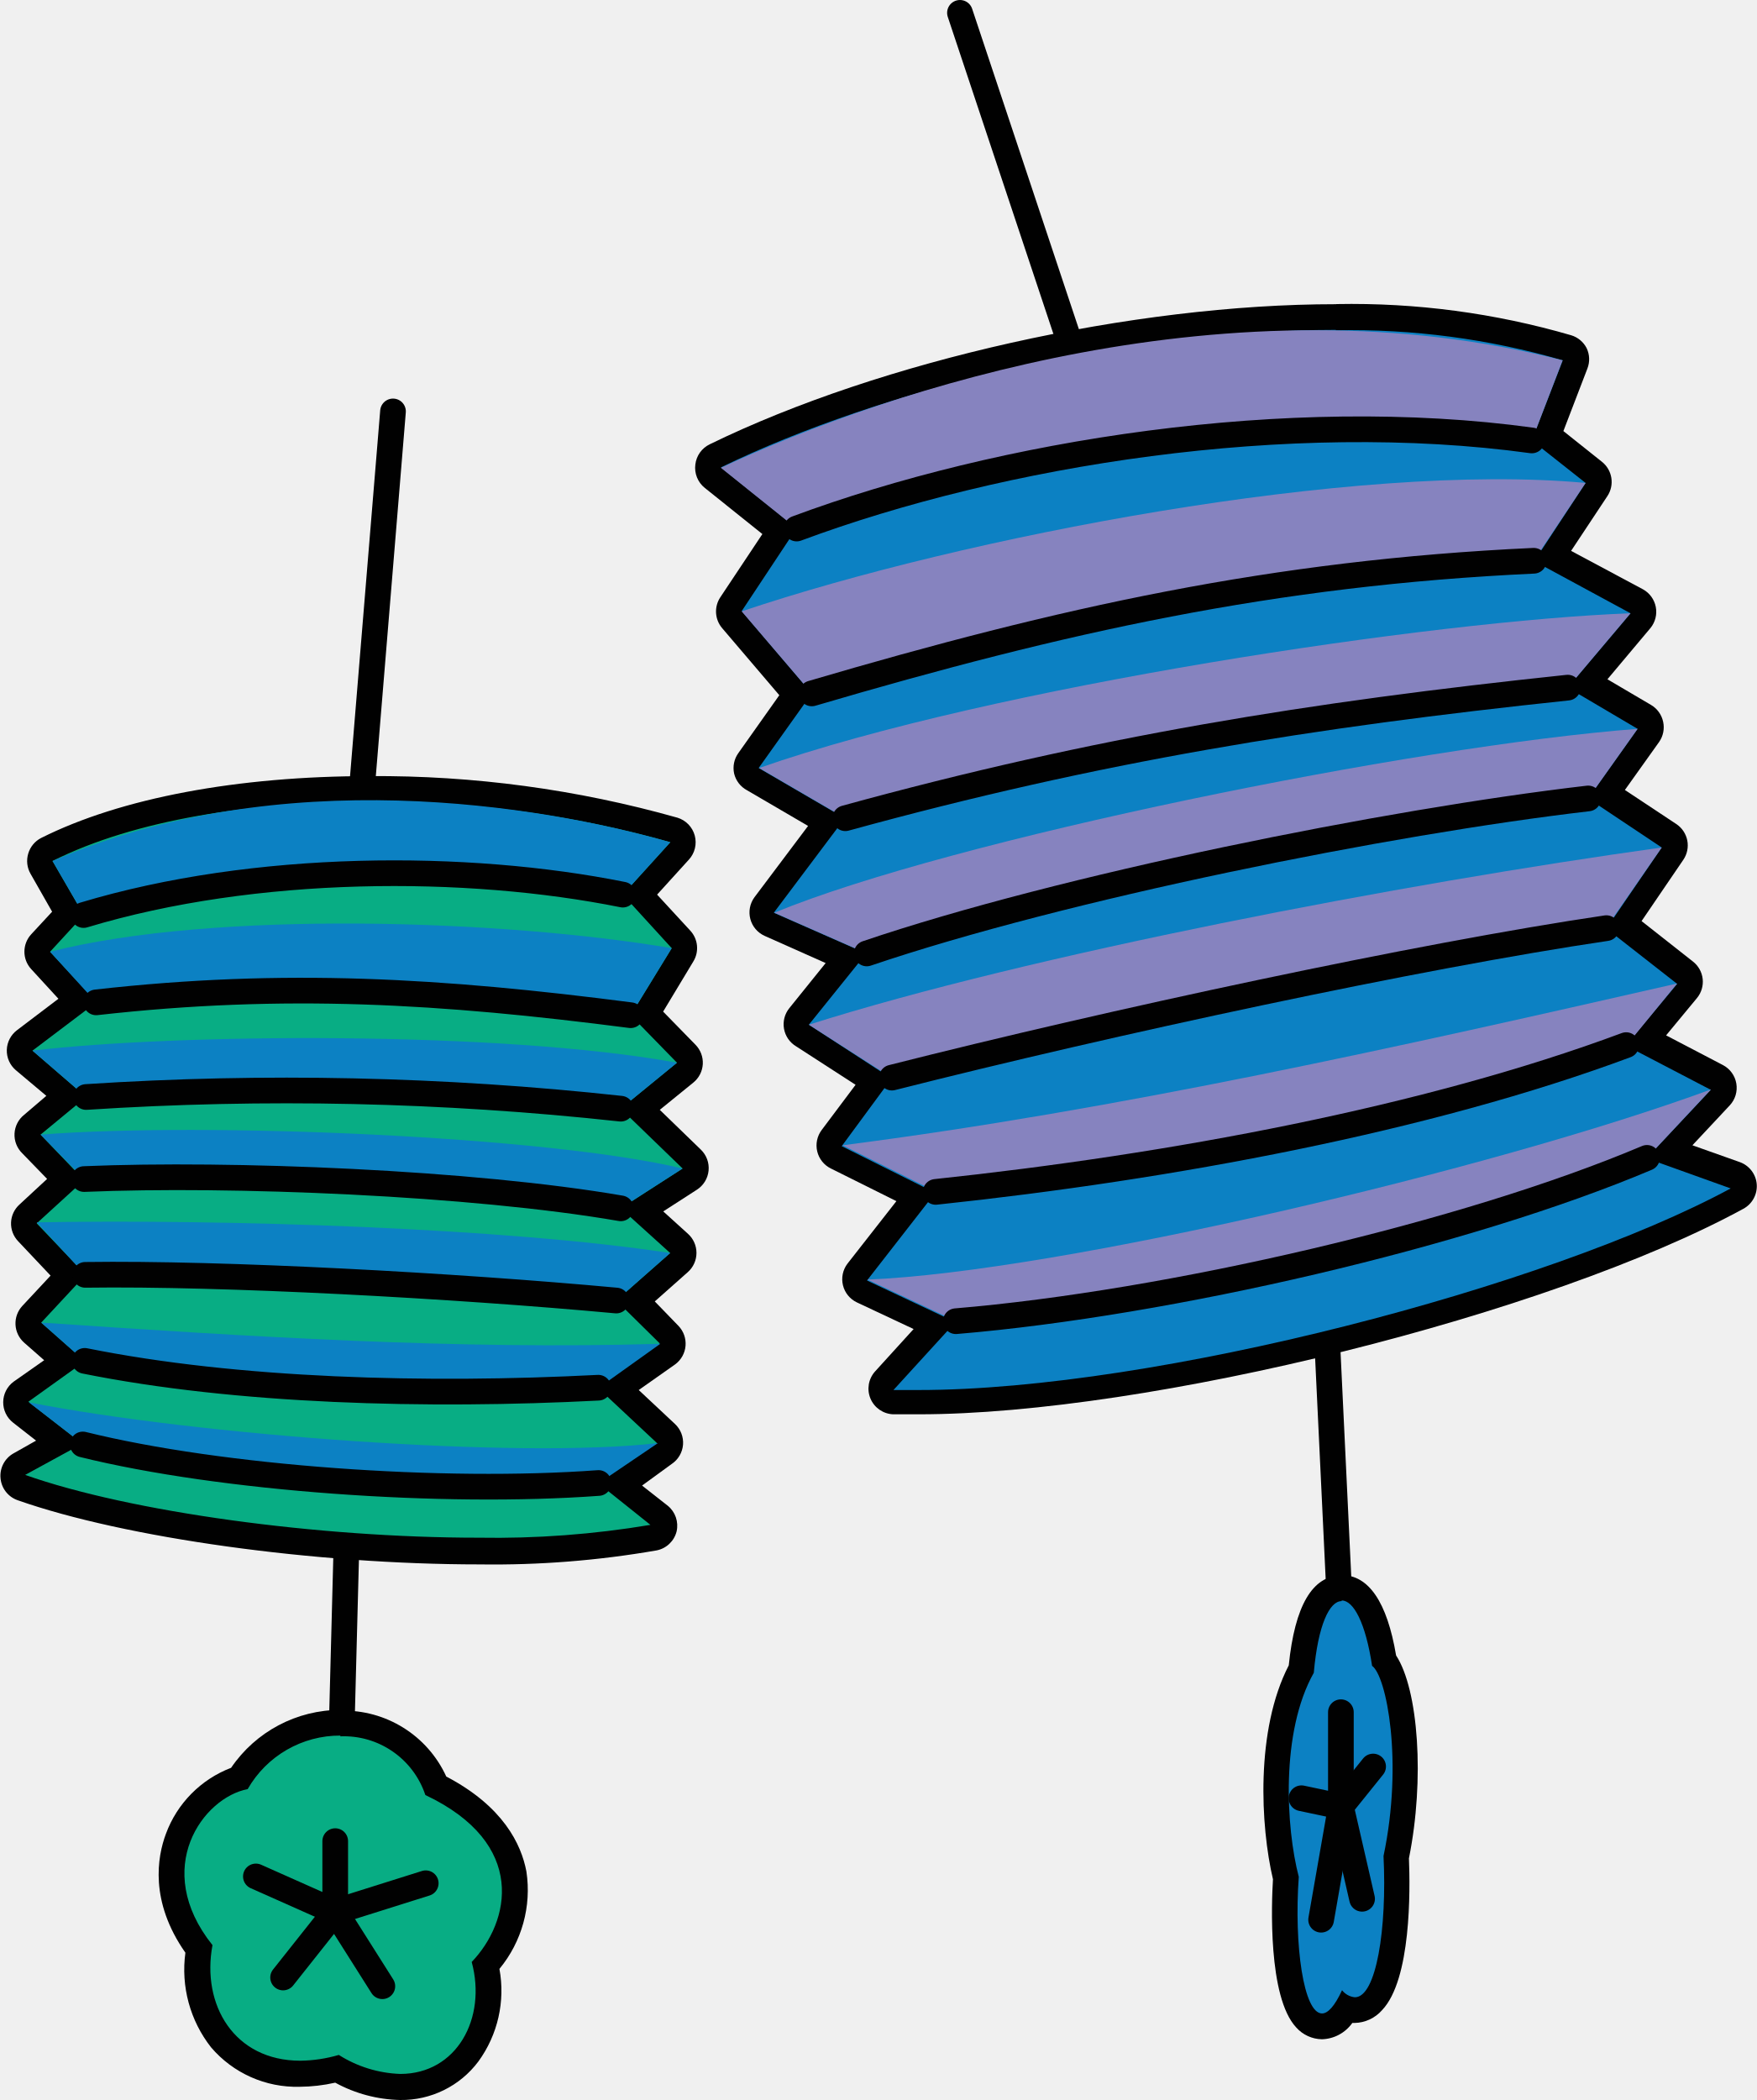
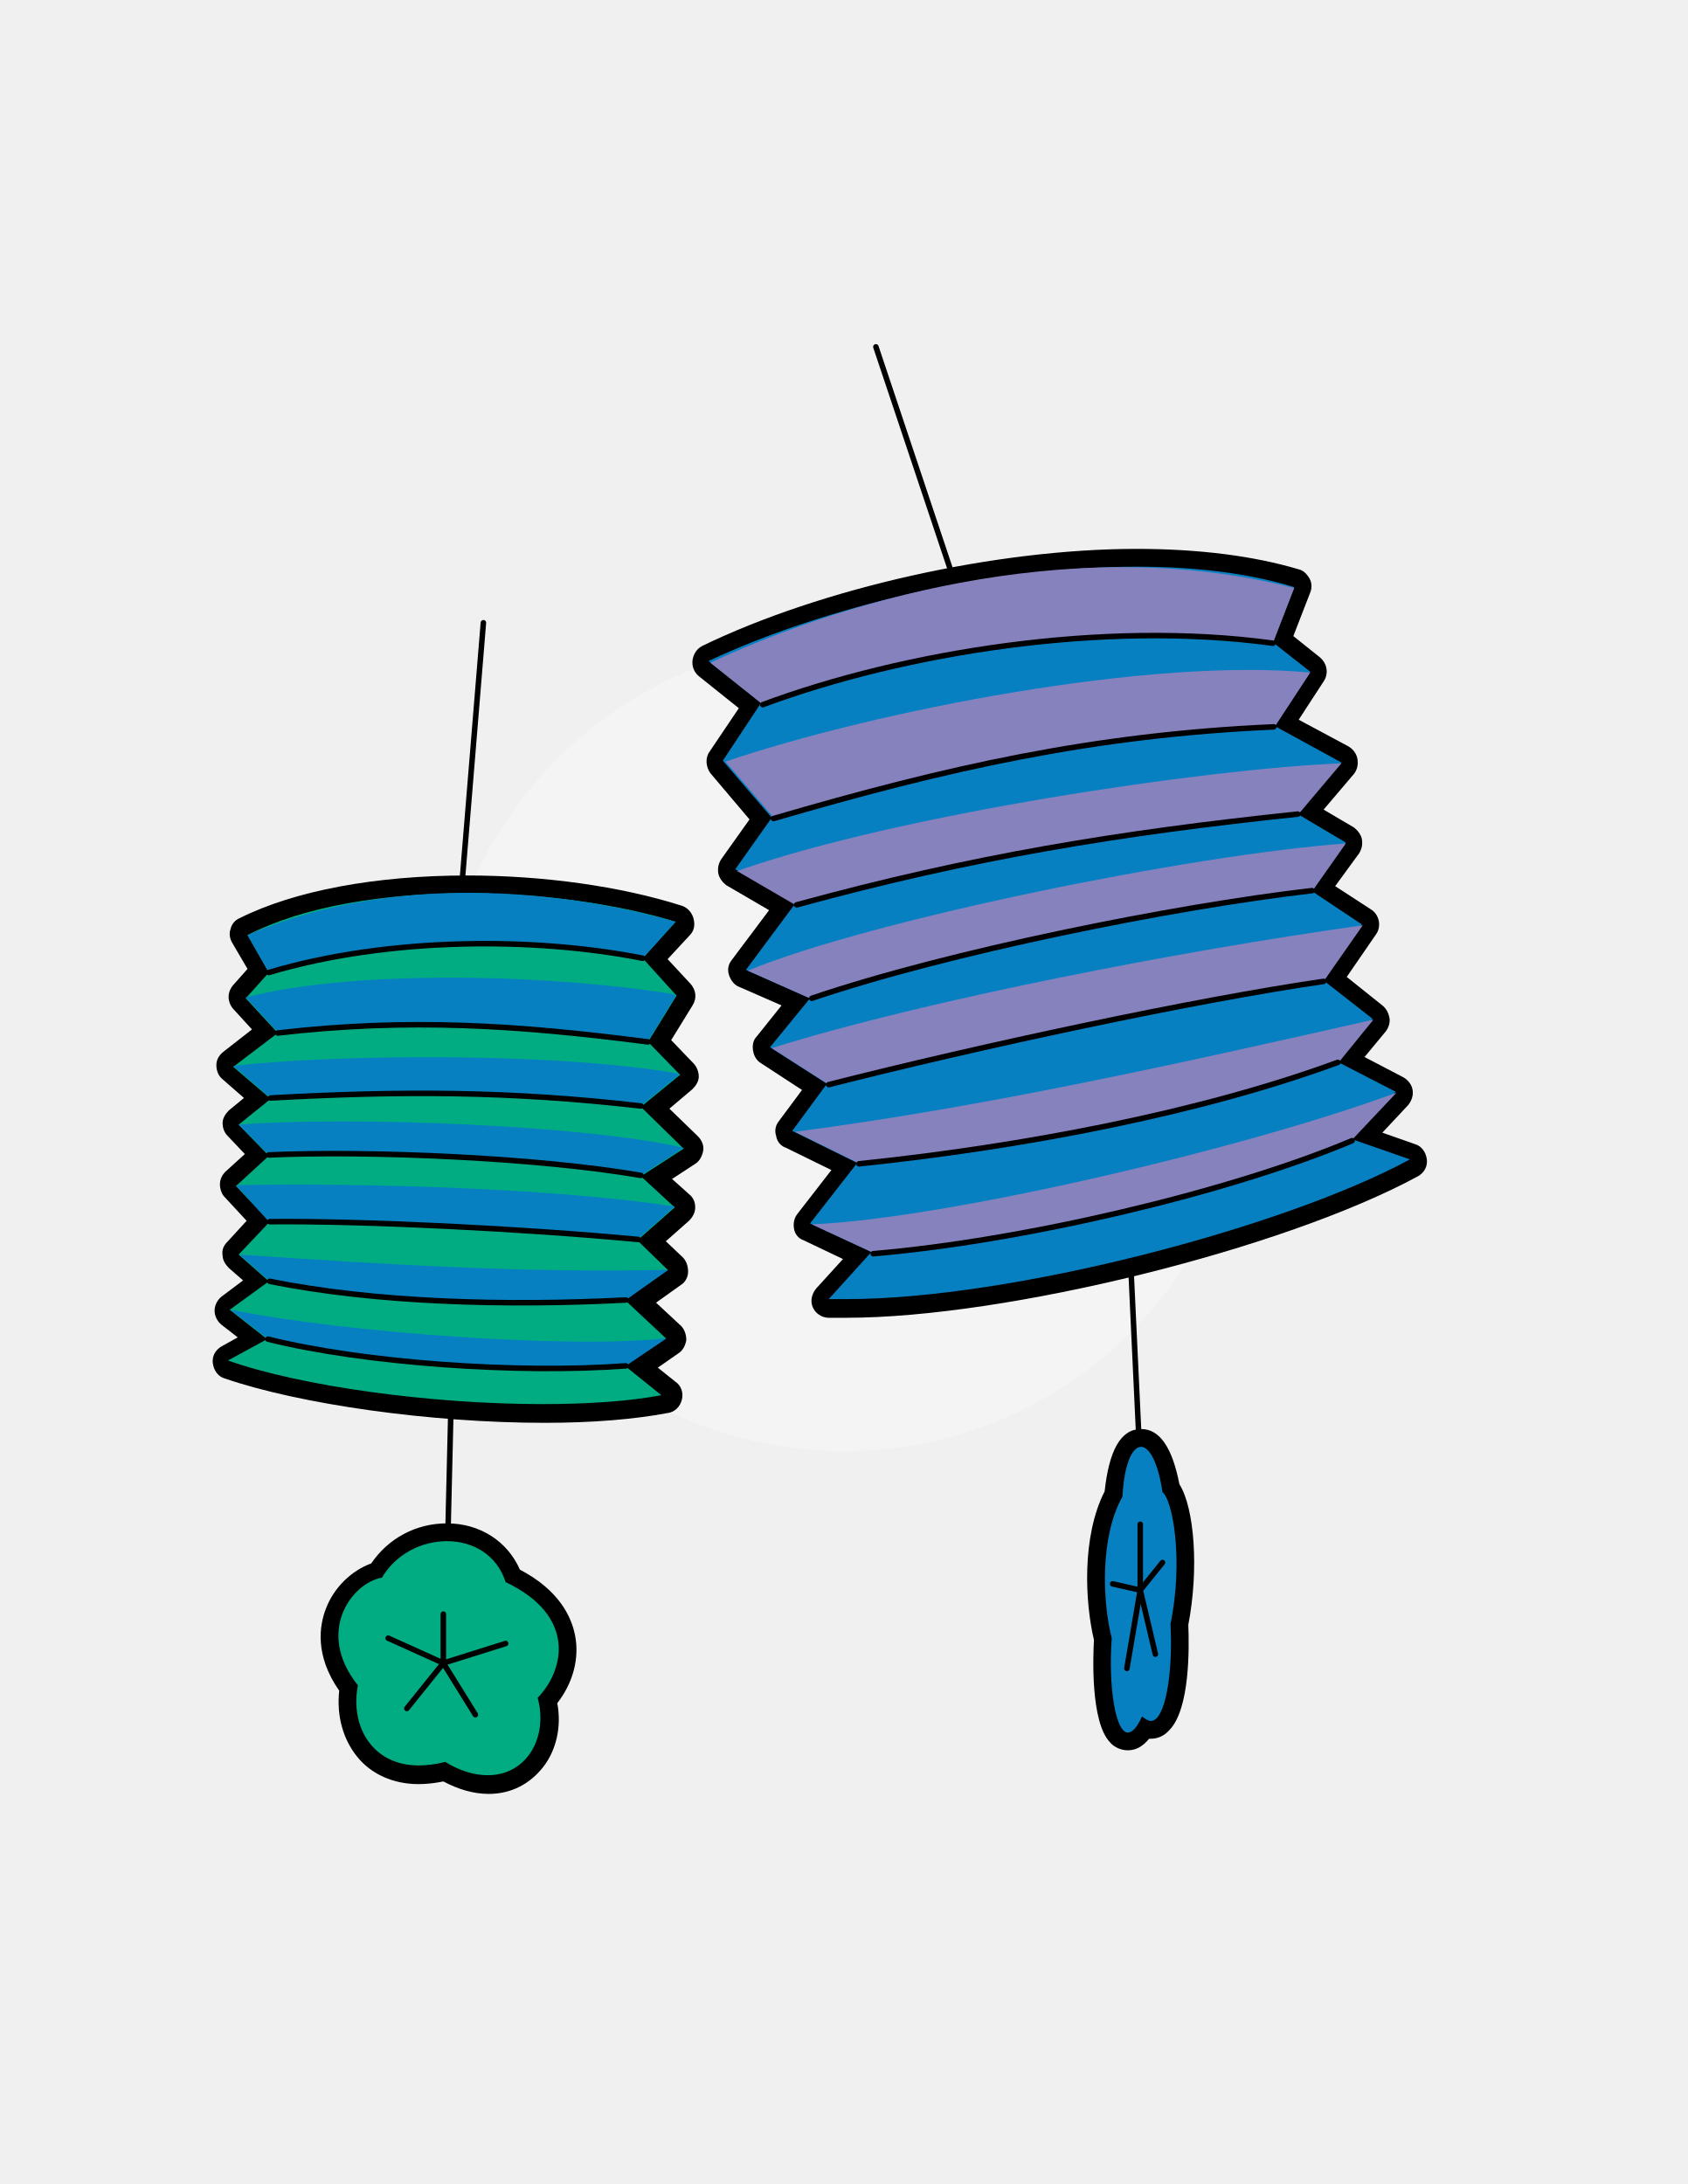
- <svg xmlns="http://www.w3.org/2000/svg" viewBox="0 0 136.83 163.54">
-   <defs>
-     <style>.cls-1{fill:none;stroke:#010101;stroke-linecap:round;stroke-linejoin:round;stroke-width:2px;}.cls-2{fill:#08ad84;}.cls-3{fill:#010101;}.cls-4{fill:#0c81c3;}.cls-5{fill:#8683bf;}</style>
-   </defs>
-   <g id="Layer_2" data-name="Layer 2">
-     <g id="Landmark">
-       <line class="cls-1" x1="26.49" y1="139.23" x2="27.15" y2="114.06" />
-       <line class="cls-1" x1="104.44" y1="126.82" x2="103.22" y2="101.28" />
-       <line class="cls-1" x1="28" y1="63.69" x2="30.61" y2="32.04" />
-       <line class="cls-1" x1="74.77" y1="1" x2="84.83" y2="31.19" />
-       <path class="cls-2" d="M31.18,162.54a10.29,10.29,0,0,1-4.93-1.41,12,12,0,0,1-2.9.38,7.77,7.77,0,0,1-6.13-2.71,8.87,8.87,0,0,1-1.77-7c-2.8-3.77-2.23-7-1.62-8.63a7.59,7.59,0,0,1,4.78-4.65,9.24,9.24,0,0,1,7.88-4.3,7.68,7.68,0,0,1,7.45,4.85c4.32,2.16,5.67,4.9,6,6.85a8.72,8.72,0,0,1-2.13,7.18A8.44,8.44,0,0,1,36.48,160a6.51,6.51,0,0,1-5.3,2.57Z" />
-       <path class="cls-3" d="M26.49,135.22a6.69,6.69,0,0,1,6.64,4.57c8,3.78,6.59,9.9,3.61,13,1.19,4.39-1.17,8.72-5.56,8.72a9.55,9.55,0,0,1-4.79-1.48,11.14,11.14,0,0,1-3,.45c-5.14,0-7.71-4.34-6.84-9-4.79-6-.71-11.5,2.74-12.15a8.28,8.28,0,0,1,7.24-4.17m0-2h0A10.3,10.3,0,0,0,18,137.67a8.73,8.73,0,0,0-5.08,5.15c-.66,1.77-1.29,5.24,1.52,9.25a9.79,9.79,0,0,0,2,7.37,8.76,8.76,0,0,0,6.9,3.07,12.88,12.88,0,0,0,2.77-.32,11,11,0,0,0,5.06,1.35,7.48,7.48,0,0,0,6.09-3,9.36,9.36,0,0,0,1.64-7.21A9.64,9.64,0,0,0,41,145.74c-.4-2.12-1.81-5.07-6.24-7.39a8.79,8.79,0,0,0-8.23-5.13Z" />
-       <path class="cls-2" d="M37.31,120.8c-12.73,0-27.38-2-35.64-5A1,1,0,0,1,1,115a1,1,0,0,1,.52-1l3.11-1.7-3-2.33a1,1,0,0,1-.38-.8,1,1,0,0,1,.4-.79L5,105.91l-2.48-2.19a1,1,0,0,1-.34-.7,1,1,0,0,1,.27-.73l2.83-3L2.13,95.88a1,1,0,0,1,.06-1.42l2.92-2.68L2.45,89.06a1,1,0,0,1-.29-.76,1,1,0,0,1,.36-.71l2.64-2.18L1.88,82.58A1,1,0,0,1,1.93,81L6,77.91,3.16,74.79a1,1,0,0,1,0-1.35L5.3,71.13,3.23,67.55a1,1,0,0,1-.1-.79,1.06,1.06,0,0,1,.51-.61c6.07-3,15-4.71,25.16-4.71a85.08,85.08,0,0,1,23.7,3.2,1,1,0,0,1,.67.69,1,1,0,0,1-.22.94l-3.09,3.4,3.2,3.49a1,1,0,0,1,.11,1.2l-2.79,4.56,3.07,3.14a1,1,0,0,1,.28.76,1,1,0,0,1-.37.71L49.85,86.4l4,3.88a1,1,0,0,1-.15,1.56L50,94.23l2.88,2.61a1,1,0,0,1,.33.74,1,1,0,0,1-.34.75l-3.36,3,2.63,2.59a1,1,0,0,1,.3.79,1,1,0,0,1-.42.74l-3.83,2.73,3.71,3.48a1,1,0,0,1,.31.81,1,1,0,0,1-.43.75l-3.47,2.35,3,2.41a1,1,0,0,1-.43,1.76A73,73,0,0,1,37.31,120.8Z" />
-       <path class="cls-3" d="M28.8,62.44a83.82,83.82,0,0,1,23.41,3.15l-3.7,4.08,3.81,4.17-3.2,5.22,3.61,3.7-4.38,3.58L53.17,91l-4.82,3.1,3.85,3.48L48,101.28l3.39,3.34-4.83,3.45,4.61,4.31-4.59,3.11,4.08,3.26a73.34,73.34,0,0,1-13.39,1c-12.46,0-27.13-2-35.31-4.89l4.45-2.43-4.2-3.27L6.62,106l-3.41-3,3.47-3.73-3.82-4,3.69-3.37L3.16,88.36l3.55-2.93L2.53,81.82l5-3.78L3.9,74.12l2.63-2.86L4.09,67.05c6.44-3.23,15.55-4.61,24.71-4.61m0-2v0h0c-10.31,0-19.4,1.71-25.6,4.82a2,2,0,0,0-1,1.21,2,2,0,0,0,.18,1.58L4.06,71,2.43,72.76a2,2,0,0,0,0,2.71l2.12,2.31L1.32,80.23a2,2,0,0,0-.79,1.53,2,2,0,0,0,.7,1.58l2.38,2L1.89,86.81a2,2,0,0,0-.16,3l1.94,2-2.16,2a2,2,0,0,0-.65,1.4,2,2,0,0,0,.55,1.45l2.53,2.68-2.2,2.36a2,2,0,0,0,.14,2.86l1.56,1.37L1.06,107.6a2,2,0,0,0-.81,1.59,2,2,0,0,0,.77,1.6l1.79,1.4-1.77,1a2,2,0,0,0-1,1.91,2,2,0,0,0,1.33,1.73c8.35,2.94,23.14,5,36,5a74.15,74.15,0,0,0,13.77-1.09,2,2,0,0,0,1.56-1.48,2,2,0,0,0-.69-2l-2-1.57L52.33,114a2,2,0,0,0,.87-1.49,2,2,0,0,0-.63-1.62l-2.82-2.64,2.84-2a2,2,0,0,0,.25-3L51,101.35l2.57-2.28a2,2,0,0,0,0-3l-1.91-1.73,2.62-1.69a2,2,0,0,0,.91-1.48,2,2,0,0,0-.6-1.64l-3.2-3.1L54,84.31a2,2,0,0,0,.74-1.44,2,2,0,0,0-.57-1.51l-2.52-2.58L54,74.88a2,2,0,0,0-.23-2.4l-2.59-2.81,2.48-2.73a2,2,0,0,0-.89-3.26,86.11,86.11,0,0,0-24-3.24Z" />
-       <path class="cls-4" d="M103,157.75a1.71,1.71,0,0,1-1.27-.6c-1.47-1.58-1.83-6.75-1.55-11-1-4-1.41-11.42,1.21-16.28.38-4.11,1.47-6.28,3.13-6.28s2.7,1.94,3.3,5.63c1.56,1.95,2.29,8.87,1,15.35.2,4.13-.16,9.49-1.8,11.21a2,2,0,0,1-1.43.66h0a1.93,1.93,0,0,1-.62-.11A2.43,2.43,0,0,1,103,157.75Z" />
-       <path class="cls-3" d="M104.51,124.64c.91,0,1.85,1.72,2.36,5.09,1.12.79,2.44,7.46.89,14.81.28,5.65-.56,11-2.23,11a1.44,1.44,0,0,1-1-.55c-.58,1.26-1.11,1.81-1.56,1.81-1.43,0-2.19-5.29-1.81-10.64-1-3.82-1.43-11.28,1.17-15.89.33-3.74,1.23-5.58,2.16-5.58m0-2c-2.26,0-3.64,2.35-4.11,7-2.61,5.05-2.2,12.54-1.23,16.66-.11,1.81-.41,9.16,1.81,11.54a2.74,2.74,0,0,0,2,.92,3,3,0,0,0,2.37-1.27h.17a2.92,2.92,0,0,0,2.15-1c2.27-2.39,2.19-9.34,2.09-11.82,1.24-6.15.74-13.14-1-15.8-.7-4.15-2.13-6.26-4.25-6.26Z" />
-       <path class="cls-4" d="M6.53,71.26,4.09,67.05C21.85,59.37,42,62.67,52.21,65.59l-3.7,4.08C36.38,67.23,19.87,67.23,6.53,71.26Z" />
-       <path class="cls-4" d="M3.9,74.12c12.79-3.26,35.36-2.5,48.42-.28l-3.2,5.22c-14.69-1.9-26.91-2.66-41.63-1Z" />
-       <path class="cls-4" d="M2.53,81.82c11-1.32,36.42-1.57,50.2.94l-4.38,3.58a239.77,239.77,0,0,0-41.64-.91Z" />
-       <path class="cls-4" d="M3.16,88.36c12.82-1,39.42.11,50,2.64l-4.82,3.1c-11.58-2-30.35-2.76-41.8-2.28Z" />
-       <path class="cls-4" d="M2.86,95.19c14.81-.25,36.36.42,49.34,2.39L48,101.28c-12.68-1.17-30.62-2.15-41.36-2Z" />
-       <path class="cls-4" d="M3.21,103c16.16,1.09,32.41,2.12,48.22,1.65l-4.83,3.45c-13.41.69-28.19.29-40-2.09Z" />
-       <path class="cls-4" d="M2.25,109.21c13,2.56,38.19,4.43,49,3.17l-4.59,3.11c-12.11.89-29.39-.33-40.17-3Z" />
-       <path class="cls-1" d="M48.51,69.67c-12.13-2.44-28.64-2.44-42,1.59" />
-       <path class="cls-1" d="M49.12,79.06c-14.69-1.9-26.91-2.66-41.63-1" />
-       <path class="cls-1" d="M48.35,86.34a239.77,239.77,0,0,0-41.64-.91" />
-       <path class="cls-1" d="M48.35,94.1c-11.58-2-30.35-2.76-41.8-2.28" />
-       <path class="cls-1" d="M48,101.28c-12.68-1.17-30.62-2.15-41.36-2" />
-       <path class="cls-1" d="M46.6,108.07c-13.41.69-28.19.29-40-2.09" />
-       <path class="cls-1" d="M46.62,115.49c-12.11.89-29.39-.33-40.17-3" />
-       <path class="cls-4" d="M71.57,109.22c-.68,0-1.34,0-2,0a1,1,0,0,1-.89-.61,1,1,0,0,1,.19-1.06l3.92-4.3-5.66-2.65a1,1,0,0,1-.55-.67,1,1,0,0,1,.18-.85l4.57-5.87-6.2-3.09a1,1,0,0,1-.35-1.49L68,84.19,62.5,80.64a1,1,0,0,1-.24-1.47l3.65-4.53L59.9,72a1,1,0,0,1-.56-.67,1,1,0,0,1,.17-.85L64.37,64l-5.74-3.34a1,1,0,0,1-.47-.65,1,1,0,0,1,.16-.79L62,54.08l-5-5.81a1,1,0,0,1-.07-1.2l3.77-5.7-5.18-4.16a1,1,0,0,1,.18-1.68C69,29.06,88.4,24.72,104.05,24.72a59.94,59.94,0,0,1,18,2.39,1,1,0,0,1,.6.52,1,1,0,0,1,0,.79L120.51,34l3.61,2.85a1,1,0,0,1,.21,1.34l-3.43,5.18,6.58,3.54a1,1,0,0,1,.5.69,1,1,0,0,1-.21.84l-4.13,4.88,4.42,2.61a1,1,0,0,1,.31,1.44l-3.25,4.57L130,65.13a1,1,0,0,1,.28,1.4l-3.79,5.54,4.78,3.73a1,1,0,0,1,.15,1.43l-3.19,3.85L133.73,84a1,1,0,0,1,.53.71,1,1,0,0,1-.26.86l-3.95,4.21,5.12,1.83a1,1,0,0,1,.66.87,1,1,0,0,1-.52,1c-13.53,7.31-44.31,15.82-63.74,15.82Z" />
-       <path class="cls-3" d="M104.05,25.72a59.31,59.31,0,0,1,17.67,2.34l-2.41,6.24,4.19,3.31-4,6.09L127,47.76l-4.89,5.79,5.44,3.21-3.85,5.42L129.43,66l-4.31,6.31,5.51,4.31-4,4.8,6.62,3.45-5,5.33,6.55,2.35c-14.17,7.66-44.79,15.7-63.26,15.7-.66,0-1.32,0-1.95,0l4.83-5.29-6.89-3.24,5.32-6.83-7.29-3.63,3.88-5.27L63,79.8l4.47-5.55-7.2-3.17,5.53-7.36-6.71-3.91L63.23,54l-5.46-6.41,4.28-6.46-5.9-4.73c12.51-6.1,31.49-10.71,47.9-10.71m0-2c-15.79,0-35.39,4.38-48.77,10.91a2,2,0,0,0-1.12,1.57A2,2,0,0,0,54.9,38l4.48,3.59L56.1,46.52a2,2,0,0,0,.15,2.4l4.45,5.22-3.2,4.52a2,2,0,0,0-.32,1.58,2,2,0,0,0,1,1.3l4.76,2.78-4.18,5.56a2,2,0,0,0,.79,3L64.31,75l-2.83,3.51A2,2,0,0,0,62,81.48l4.64,3L64,88a2,2,0,0,0,.72,3l5.1,2.54L66,98.42a2,2,0,0,0,.73,3l4.43,2.08-3,3.3a2,2,0,0,0,1.41,3.34c.65,0,1.33,0,2,0,17.86,0,49.06-7.75,64.21-16a2,2,0,0,0,1.05-1.91,2,2,0,0,0-1.32-1.73l-3.69-1.31,2.91-3.11a2,2,0,0,0-.54-3.14l-4.42-2.31,2.4-2.9a2,2,0,0,0,.45-1.49,2,2,0,0,0-.76-1.36l-4-3.15,3.25-4.77a2,2,0,0,0,.31-1.51,2,2,0,0,0-.86-1.28l-4-2.65,2.66-3.73a2,2,0,0,0,.32-1.58,2,2,0,0,0-.94-1.31l-3.4-2,3.36-4a2,2,0,0,0-.58-3l-5.61-3,2.83-4.27a2,2,0,0,0-.43-2.67l-3-2.39,1.87-4.87a2,2,0,0,0-.06-1.59,2,2,0,0,0-1.2-1,61.2,61.2,0,0,0-18.27-2.43Z" />
-       <path class="cls-5" d="M119.31,34.3l2.4-6.24C96,21.46,69.34,30.27,56.15,36.43l5.9,4.73C78,35.24,100.36,31.69,119.31,34.3Z" />
-       <path class="cls-5" d="M123.5,37.61c-18-1.67-48.49,4.2-65.73,10L63.23,54c19.51-5.74,35.92-9.39,56.23-10.33Z" />
-       <path class="cls-5" d="M127,47.76c-15.18.56-49.73,5.69-67.87,12.05l6.71,3.91c19.69-5.41,36.27-8.06,56.27-10.17Z" />
-       <path class="cls-5" d="M127.55,56.76C110,58.1,74.13,65.38,60.31,71.08l7.2,3.17C82.79,69.07,108.07,64,123.7,62.18Z" />
-       <path class="cls-5" d="M129.43,66C109.29,68.8,80.21,74.34,63,79.8l6.43,4.12c17-4.31,41.07-9.49,55.65-11.64Z" />
-       <path class="cls-5" d="M130.63,76.59c-21.68,4.94-43.5,9.84-65,12.6l7.29,3.63c18.33-1.94,38.29-5.66,53.78-11.43Z" />
-       <path class="cls-5" d="M133.27,84.84C116.22,91.1,82.43,99.05,67.56,99.65l6.89,3.24c16.61-1.39,39.78-6.77,53.83-12.72Z" />
-       <path class="cls-1" d="M62.05,41.16c15.92-5.92,38.31-9.47,57.26-6.86" />
-       <path class="cls-1" d="M63.23,54c19.51-5.74,35.92-9.39,56.23-10.33" />
-       <path class="cls-1" d="M65.84,63.72c19.69-5.41,36.27-8.06,56.27-10.17" />
-       <path class="cls-1" d="M67.51,74.25C82.79,69.07,108.07,64,123.7,62.18" />
-       <path class="cls-1" d="M69.47,83.92c17-4.31,41.07-9.49,55.65-11.64" />
-       <path class="cls-1" d="M72.88,92.82c18.33-1.94,38.29-5.66,53.78-11.43" />
-       <path class="cls-1" d="M74.45,102.89c16.61-1.39,39.78-6.77,53.83-12.72" />
-       <polyline class="cls-1" points="26.11 143.38 26.11 148.88 19.93 146.13" />
-       <polyline class="cls-1" points="22.05 154 26.11 148.88 29.78 154.68" />
-       <line class="cls-1" x1="26.11" y1="148.88" x2="33.16" y2="146.66" />
-       <polyline class="cls-1" points="101.37 140.04 104.44 140.69 104.44 133.34" />
-       <polyline class="cls-1" points="106.95 137.57 104.44 140.69 102.9 149.5" />
-       <line class="cls-1" x1="106.09" y1="147.87" x2="104.44" y2="140.69" />
+ <svg xmlns="http://www.w3.org/2000/svg" version="1.1" id="Layer_1" x="0px" y="0px" width="612px" height="792px" viewBox="0 0 612 792" enable-background="new 0 0 612 792" xml:space="preserve">
+   <g opacity="0.3">
+     <circle fill="#FFFFFF" cx="306" cy="379.17" r="147.05" />
+   </g>
+   <g>
+     <g>
+       <g>
+         <line fill="none" stroke="#000000" stroke-width="2" stroke-linecap="round" stroke-linejoin="round" stroke-miterlimit="10" x1="162.043" y1="571.791" x2="163.979" y2="490.787" />
+       </g>
+       <line fill="none" stroke="#000000" stroke-width="2" stroke-linecap="round" stroke-linejoin="round" stroke-miterlimit="10" x1="413.445" y1="531.773" x2="409.572" y2="449.479" />
+       <line fill="none" stroke="#000000" stroke-width="2" stroke-linecap="round" stroke-linejoin="round" stroke-miterlimit="10" x1="166.885" y1="328.134" x2="175.275" y2="225.831" />
+       <line fill="none" stroke="#000000" stroke-width="2" stroke-linecap="round" stroke-linejoin="round" stroke-miterlimit="10" x1="317.596" y1="125.787" x2="350.191" y2="223.249" />
+       <g>
+         <path fill="#01AC83" d="M177.211,646.984c-5.164,0-10.327-1.613-15.814-4.518c-3.227,0.968-6.455,1.29-9.358,1.29     c-8.068,0-15.168-3.226-19.686-8.713c-4.84-5.81-6.776-14.201-5.809-22.592c-9.037-12.262-7.099-22.591-5.163-27.753     c2.581-7.423,8.713-13.232,15.49-15.17c5.487-8.714,14.846-13.876,25.495-13.876c11.295,0,20.331,5.808,24.205,15.813     c13.876,7.1,18.394,15.813,19.362,21.945c1.613,7.746-0.968,16.46-6.777,23.236c1.615,8.068,0,16.137-4.517,22.269     C190.121,644.081,183.989,646.984,177.211,646.984z" />
+         <g>
+           <path d="M162.043,558.881c9.359,0,18.074,4.843,21.299,14.846c25.818,12.264,21.3,31.951,11.619,41.954      c3.873,14.201-3.873,28.079-18.074,28.079c-4.519,0-9.681-1.292-15.491-4.843c-3.549,0.966-6.776,1.291-9.681,1.291      c-16.459,0-24.85-13.878-21.945-29.047c-15.491-19.361-2.259-37.112,8.713-39.049      C143.648,563.4,153.007,558.881,162.043,558.881 M162.043,552.428L162.043,552.428c-11.296,0-21.299,5.486-27.432,14.522      c-7.1,2.582-13.554,8.715-16.458,16.458c-2.259,5.812-4.195,16.784,4.841,29.692c-0.968,9.035,1.292,17.427,6.454,23.881      c5.164,6.454,13.231,10.003,22.269,10.003c2.905,0,5.809-0.321,9.037-0.967c5.487,2.905,10.972,4.519,16.459,4.519      c8.068,0,14.846-3.55,19.687-9.682c4.84-6.131,6.777-14.845,5.164-23.236c5.808-7.422,8.067-16.458,6.455-24.526      c-1.292-6.779-5.809-16.459-20.009-23.884C183.989,558.881,173.984,552.428,162.043,552.428L162.043,552.428z" />
+         </g>
+       </g>
+       <g>
+         <path fill="#01AC83" d="M196.898,512.409c-40.986,0-88.427-6.455-114.89-15.813c-1.291-0.322-1.937-1.614-2.259-2.906     c0-1.288,0.646-2.58,1.614-3.226l10.004-5.488l-9.683-7.423c-0.646-0.645-1.291-1.612-1.291-2.579     c0-0.969,0.646-1.937,1.291-2.582l10.973-8.069l-8.068-7.1c-0.646-0.645-0.968-1.29-0.968-2.257c0-0.97,0.322-1.615,0.968-2.261     l9.038-9.681l-10.328-10.972c-0.646-0.646-0.969-1.613-0.969-2.261c0-0.644,0.323-1.613,0.969-2.257l9.358-8.713l-8.714-8.715     c-0.645-0.646-0.968-1.614-0.968-2.582c0-0.969,0.323-1.612,1.292-2.259l8.39-7.099l-10.649-9.038     c-0.645-0.644-1.291-1.613-0.969-2.581c0-0.967,0.646-1.938,1.292-2.582l13.231-10.004l-9.359-10.006     c-1.291-1.29-1.291-3.227,0-4.517l6.777-7.423L86.204,340.4c-0.323-0.645-0.645-1.613-0.323-2.582     c0.323-0.968,0.968-1.614,1.613-1.936c19.686-9.681,48.409-15.168,81.326-15.168c27.109,0,55.185,3.872,76.485,10.327     c0.967,0.323,1.937,1.29,2.258,2.259c0.322,0.969,0,2.26-0.645,2.904l-10.005,10.974l10.327,11.295     c0.968,0.968,0.968,2.581,0.322,3.873l-9.035,14.843l10.004,10.007c0.646,0.644,0.969,1.612,0.969,2.581     c0,0.968-0.323,1.613-1.292,2.258l-11.295,9.358l12.908,12.586c0.646,0.647,0.969,1.615,0.969,2.581     c0,0.969-0.646,1.938-1.613,2.262l-11.942,7.744l9.36,8.392c0.646,0.644,0.967,1.612,0.967,2.257     c0,0.969-0.322,1.938-0.967,2.261l-10.973,9.681l8.39,8.391c0.646,0.646,0.969,1.614,0.969,2.58c0,0.97-0.646,1.938-1.292,2.26     l-11.94,9.36l11.94,11.296c0.646,0.646,0.969,1.613,0.969,2.579c0,0.968-0.646,1.937-1.291,2.583l-11.294,7.422l9.681,7.746     c0.968,0.646,1.292,1.937,0.968,3.226c-0.323,1.292-1.291,2.261-2.582,2.261C228.847,511.119,214.001,512.409,196.898,512.409z" />
+         <g>
+           <path d="M169.465,323.939c27.111,0,54.541,3.873,75.519,10.327l-11.941,13.231l12.264,13.555l-10.327,16.784l11.618,11.938      l-14.2,11.617l15.49,15.168l-15.49,10.006l12.263,11.295l-13.555,11.94l10.972,10.649l-15.489,10.974l14.844,13.876      l-14.844,10.006l13.23,10.647c-11.94,2.261-27.109,3.228-43.245,3.228c-40.341,0-87.459-6.455-113.922-15.814l14.2-7.745      l-13.554-10.649L97.5,464.646l-10.974-9.68l11.296-11.941l-12.263-12.908l11.94-10.973l-10.974-11.297l11.618-9.357      l-13.555-11.617l16.135-12.264l-11.616-12.586l8.39-9.36l-7.746-13.554C110.408,328.457,139.776,323.939,169.465,323.939       M169.465,317.484v6.454V317.484L169.465,317.484c-33.24,0-62.607,5.487-82.617,15.491c-1.613,0.646-2.905,2.259-3.227,3.873      c-0.646,1.614-0.324,3.549,0.646,5.164l5.487,9.358l-5.165,5.808c-2.259,2.583-2.259,6.134,0,8.715l6.777,7.421l-10.329,8.068      c-1.612,1.292-2.582,2.904-2.582,4.842c0,1.937,0.647,3.872,2.26,5.163l7.745,6.778l-5.486,4.52      c-1.292,1.289-2.259,2.901-2.259,4.518c0,1.936,0.646,3.55,1.937,4.841l6.131,6.456l-7.101,6.453      c-1.291,1.292-1.936,2.905-1.936,4.52s0.646,3.549,1.614,4.518l8.068,8.714l-7.1,7.746c-1.292,1.289-1.937,2.903-1.614,4.843      c0,1.611,0.967,3.225,2.259,4.516l5.164,4.519l-7.746,5.81c-1.613,1.292-2.582,3.227-2.582,5.166      c0,1.934,0.968,3.872,2.582,5.161l5.809,4.519l-5.809,3.229c-2.259,1.289-3.55,3.55-3.226,6.131      c0.322,2.583,1.936,4.842,4.195,5.489c27.108,9.357,74.549,16.134,116.179,16.134c17.427,0,32.595-1.29,44.536-3.551      c2.582-0.321,4.519-2.258,5.164-4.839c0.645-2.582-0.323-5.166-2.259-6.454l-6.454-5.164l7.421-5.165      c1.614-0.968,2.583-2.904,2.905-4.842c0-1.935-0.646-3.873-1.937-5.164l-9.037-8.391l9.037-6.454      c1.614-0.968,2.582-2.903,2.582-4.842c0-1.935-0.646-3.872-1.937-5.163l-6.132-5.811l8.39-7.425      c1.292-1.288,2.259-2.901,2.259-4.84c0-1.936-0.645-3.55-2.259-4.84l-6.131-5.485l8.39-5.488      c1.614-0.968,2.582-2.903,2.906-4.842c0.323-1.935-0.646-3.871-1.937-5.163l-10.327-10.005l8.39-7.1      c1.291-1.29,2.259-2.904,2.259-4.518s-0.646-3.548-1.936-4.841l-8.068-8.391l7.746-12.585c1.613-2.583,1.291-5.486-0.646-7.746      l-8.39-9.034l8.067-8.714c1.614-1.613,1.937-3.873,1.292-6.132c-0.646-2.259-2.259-3.873-4.195-4.519      C224.974,321.357,196.898,317.484,169.465,317.484L169.465,317.484z" />
+         </g>
+       </g>
+       <g>
+         <path fill="#0780C2" d="M408.928,631.493c-0.971,0-2.582-0.323-4.198-1.935c-4.84-5.165-5.808-21.947-4.84-35.5     c-3.229-12.908-4.52-36.791,3.87-52.604c1.293-13.231,4.842-20.33,10.007-20.33c5.163,0,8.713,6.132,10.648,18.073     c5.166,6.453,7.425,28.721,3.229,49.697c0.646,13.231-0.646,30.658-5.81,36.146c-1.614,1.612-3.55,2.257-4.518,2.257l0,0     c-0.647,0-1.292,0-1.938-0.321C413.445,629.559,411.508,631.493,408.928,631.493z" />
+         <g>
+           <path d="M413.768,524.674c2.903,0,6.131,5.485,7.747,16.457c3.55,2.584,7.744,24.206,2.901,47.764      c0.971,18.072-1.936,35.18-7.098,35.18c-0.971,0-1.938-0.649-3.229-1.616c-1.937,4.196-3.548,5.811-5.162,5.811      c-4.521,0-7.101-17.106-5.811-34.21c-3.228-12.265-4.519-36.466,3.872-51.313C407.636,530.805,410.541,524.674,413.768,524.674       M413.768,518.218c-7.422,0-11.617,7.748-13.232,22.593c-8.391,16.457-7.099,40.341-3.874,53.895      c-0.321,5.809-1.29,29.688,5.812,37.11c1.612,1.939,4.194,2.907,6.456,2.907c3.547,0,5.808-1.937,7.743-4.196      c0.324,0,0.324,0,0.647,0c1.936,0,4.517-0.645,6.776-3.228c7.422-7.743,7.101-30.013,6.776-38.079      c3.873-20.011,2.261-42.278-3.226-50.991C425.064,524.996,420.544,518.218,413.768,518.218L413.768,518.218z" />
+         </g>
+       </g>
+       <g>
+         <path fill="#0780C2" d="M97.5,352.661l-7.746-13.554c57.443-24.85,122.311-14.2,155.23-4.84l-11.941,13.23     C193.669,339.43,140.421,339.43,97.5,352.661z" />
+         <path fill="#0780C2" d="M89.107,361.698c41.309-10.649,114.244-8.067,156.198-0.969l-10.327,16.781     c-47.441-6.13-86.813-8.711-134.254-3.225L89.107,361.698z" />
+         <path fill="#0780C2" d="M84.589,386.547c35.5-4.194,117.471-5.164,162.007,2.904l-14.2,11.617     c-47.765-5.485-87.136-5.485-134.253-2.902L84.589,386.547z" />
+         <path fill="#0780C2" d="M86.526,407.847c41.31-3.226,127.153,0.324,161.361,8.392l-15.49,10.005     c-37.436-6.455-98.108-9.038-134.898-7.422L86.526,407.847z" />
+         <path fill="#0780C2" d="M85.558,429.792c47.762-0.968,117.471,1.292,159.102,7.744l-13.555,11.941     c-40.985-3.872-98.753-6.776-133.606-6.454L85.558,429.792z" />
+         <path fill="#0780C2" d="M86.848,454.966c52.281,3.55,104.563,6.775,155.553,5.485l-15.491,10.973     c-43.245,2.259-91.008,0.968-129.089-6.777L86.848,454.966z" />
+         <path fill="#0780C2" d="M83.622,474.974c41.954,8.392,123.28,14.2,158.134,10.327l-14.845,10.006     c-39.049,2.902-94.88-0.97-129.735-9.684L83.622,474.974z" />
+       </g>
+       <g>
+         <path fill="none" stroke="#000000" stroke-width="2" stroke-linecap="round" stroke-linejoin="round" stroke-miterlimit="10" d="     M233.042,347.497c-39.05-7.744-92.299-7.744-135.543,5.165" />
+         <path fill="none" stroke="#000000" stroke-width="2" stroke-linecap="round" stroke-linejoin="round" stroke-miterlimit="10" d="     M234.98,377.835c-47.441-6.132-86.813-8.715-134.255-3.228" />
+         <path fill="none" stroke="#000000" stroke-width="2" stroke-linecap="round" stroke-linejoin="round" stroke-miterlimit="10" d="     M232.397,401.069c-47.764-5.485-87.137-5.485-134.253-2.903" />
+         <path fill="none" stroke="#000000" stroke-width="2" stroke-linecap="round" stroke-linejoin="round" stroke-miterlimit="10" d="     M232.397,426.243c-37.436-6.455-98.108-9.038-134.898-7.422" />
+         <path fill="none" stroke="#000000" stroke-width="2" stroke-linecap="round" stroke-linejoin="round" stroke-miterlimit="10" d="     M231.429,449.479c-40.986-3.873-98.754-6.777-133.607-6.454" />
+         <path fill="none" stroke="#000000" stroke-width="2" stroke-linecap="round" stroke-linejoin="round" stroke-miterlimit="10" d="     M226.911,471.424c-43.245,2.259-91.008,0.968-129.089-6.777" />
+         <path fill="none" stroke="#000000" stroke-width="2" stroke-linecap="round" stroke-linejoin="round" stroke-miterlimit="10" d="     M226.911,495.307c-39.049,2.902-94.88-0.97-129.735-9.684" />
+       </g>
+       <g>
+         <path fill="#0780C2" d="M307.269,474.974c-2.258,0-4.196,0-6.455,0c-1.292,0-2.259-0.968-2.903-1.936     c-0.646-0.968-0.323-2.582,0.645-3.55l12.586-13.877l-18.396-8.713c-0.969-0.323-1.615-1.293-1.615-2.26     c-0.322-0.968,0-1.937,0.646-2.583l14.847-19.039l-20.009-10.005c-0.969-0.323-1.614-1.289-1.614-2.258     c0-0.97,0-1.937,0.645-2.582l10.329-14.198l-17.751-11.297c-0.646-0.644-1.291-1.291-1.291-2.259s0-1.936,0.645-2.581     l11.618-14.523l-19.363-8.39c-0.968-0.323-1.614-1.291-1.937-2.26c-0.324-0.969,0-1.936,0.646-2.903l15.813-20.978     l-18.396-10.651c-0.646-0.323-1.291-1.29-1.614-2.259c-0.323-0.967,0-1.936,0.645-2.582l11.618-16.782L260.47,277.79     c-0.967-0.967-0.967-2.582-0.323-3.871l12.263-18.397l-16.78-13.554c-0.969-0.646-1.292-1.938-1.292-2.906     s0.646-1.936,1.937-2.581c42.922-20.977,105.53-34.854,155.874-34.854c22.27,0,41.955,2.582,58.094,7.746     c0.968,0.322,1.61,0.968,1.934,1.612c0.322,0.646,0.322,1.615,0,2.583l-6.776,18.072l11.617,9.036     c1.292,0.969,1.613,2.903,0.646,4.196l-10.972,16.781l21.298,11.295c0.969,0.321,1.615,1.291,1.615,2.258     c0.323,0.969,0,1.937-0.646,2.583l-13.231,15.813l14.201,8.391c0.645,0.322,1.29,1.29,1.613,2.259     c0.323,0.967,0,1.936-0.646,2.582l-10.65,14.845l15.815,10.328c0.644,0.324,1.287,1.292,1.287,1.937s0,1.613-0.644,2.582     l-12.264,17.75l15.491,11.941c0.646,0.645,0.968,1.29,1.29,2.258c0.322,0.968-0.322,1.614-0.645,2.259l-10.326,12.587     l17.749,9.358c0.968,0.323,1.614,1.293,1.614,2.259c0.323,0.969,0,1.935-0.969,2.902l-12.584,13.558l16.458,5.808     c1.292,0.323,1.936,1.616,2.26,2.905c0.322,1.291-0.646,2.582-1.617,3.228C469.274,447.542,370.2,474.974,307.269,474.974     L307.269,474.974z" />
+         <g>
+           <path d="M412.153,205.5c20.979,0,40.342,2.259,57.122,7.422l-7.743,20.009l13.553,10.649l-12.907,19.687l24.204,13.232      l-15.813,18.717l17.425,10.327l-12.585,17.428l18.395,12.263l-13.878,20.331l17.75,13.877l-12.909,15.492l21.301,10.973      l-16.137,17.104l21.3,7.424c-45.827,24.849-144.581,50.667-204.286,50.667c-2.257,0-4.194,0-6.452,0l15.489-17.105      l-22.268-10.326l17.104-21.946l-23.558-11.616l12.584-17.104l-20.651-13.232l14.522-17.749l-23.237-10.329l17.75-23.88      l-21.622-12.586l13.231-18.718l-17.75-20.653l13.876-20.978l-19.04-15.167C297.91,220.345,359.227,205.5,412.153,205.5       M412.153,199.045c-50.988,0-114.242,14.199-157.488,35.177c-1.937,0.969-3.227,2.904-3.55,5.164      c-0.323,2.259,0.646,4.518,2.259,5.808l14.522,11.619l-10.648,15.813c-1.615,2.259-1.292,5.486,0.323,7.745l14.199,16.781      l-10.327,14.523c-0.969,1.613-1.292,3.228-0.969,5.163c0.325,1.615,1.614,3.227,2.906,4.196l15.49,9.036l-13.554,18.073      c-1.291,1.616-1.613,3.551-0.969,5.489c0.646,1.935,1.937,3.547,3.55,4.195l15.492,6.775l-9.037,11.296      c-1.291,1.29-1.614,3.227-1.291,5.162c0.322,1.938,1.291,3.551,2.903,4.519l14.846,9.683l-8.391,11.293      c-1.291,1.615-1.613,3.552-0.968,5.487c0.323,1.938,1.614,3.55,3.551,4.195l16.458,8.068l-12.264,15.814      c-1.291,1.612-1.614,3.549-1.291,5.484c0.322,1.938,1.613,3.551,3.549,4.196l14.201,6.777l-9.681,10.649      c-1.616,1.936-2.26,4.52-1.293,6.777c0.969,2.259,3.229,3.871,5.812,3.871c2.256,0,4.195,0,6.452,0      c57.77,0,158.458-24.85,207.191-51.312c2.257-1.292,3.546-3.549,3.224-6.131c-0.322-2.583-1.935-4.843-4.195-5.487      l-11.939-4.195l9.36-10.005c1.29-1.613,1.937-3.55,1.614-5.486c-0.324-1.938-1.614-3.55-3.229-4.519l-14.198-7.421l7.745-9.359      c0.968-1.293,1.613-3.228,1.29-4.842c-0.322-1.614-0.969-3.226-2.582-4.518l-12.909-10.328l10.651-15.491      c0.967-1.292,1.291-3.227,0.967-4.841c-0.322-1.613-1.289-3.228-2.904-4.196l-12.909-8.39l8.713-11.94      c0.97-1.614,1.293-3.227,0.97-5.163c-0.323-1.614-1.614-3.228-2.904-4.196l-10.973-6.455l10.973-12.91      c1.29-1.614,1.612-3.549,1.29-5.486c-0.321-1.937-1.612-3.55-3.227-4.518l-18.071-9.682l9.035-13.876      c1.938-2.904,1.289-6.454-1.29-8.714l-9.683-7.746l6.132-15.814c0.646-1.612,0.646-3.549-0.322-5.164      c-0.968-1.613-2.26-2.904-3.872-3.227C454.755,201.627,434.744,199.045,412.153,199.045L412.153,199.045z" />
+         </g>
+       </g>
+       <g>
+         <path fill="#8582BE" d="M461.531,233.254l7.743-20.008c-82.938-21.301-169.105,7.099-211.705,27.107l19.04,15.168     C327.922,236.159,400.212,224.863,461.531,233.254z" />
+         <path fill="#8582BE" d="M475.084,243.903c-58.089-5.486-156.521,13.554-212.028,32.272l17.75,20.654     c62.929-18.395,115.855-30.335,181.372-33.241L475.084,243.903z" />
+         <path fill="#8582BE" d="M486.381,276.822c-49.054,1.936-160.395,18.396-219.13,39.049l21.624,12.587     c63.575-17.427,117.147-26.141,181.694-32.918L486.381,276.822z" />
+         <path fill="#8582BE" d="M487.992,305.866c-56.798,4.196-172.333,27.754-216.869,46.149l23.236,10.329     c49.375-16.781,131.028-33.242,181.371-39.05L487.992,305.866z" />
+         <path fill="#8582BE" d="M494.126,335.557c-64.867,9.036-158.781,27.11-214.289,44.536l20.656,13.231     c54.538-13.876,132.638-30.657,179.432-37.436L494.126,335.557z" />
+         <path fill="#8582BE" d="M497.998,369.767c-70.03,15.813-140.385,31.625-209.77,40.664l23.557,11.615     c59.06-6.132,123.605-18.394,173.627-36.791L497.998,369.767z" />
+         <path fill="#8582BE" d="M506.39,396.228c-54.864,20.331-163.946,45.826-212.031,47.764l22.269,10.325     c53.571-4.517,128.443-21.944,173.625-40.984L506.39,396.228z" />
+       </g>
+       <g>
+         <path fill="none" stroke="#000000" stroke-width="2" stroke-linecap="round" stroke-linejoin="round" stroke-miterlimit="10" d="     M276.609,255.521c51.313-19.04,123.603-30.658,184.922-22.268" />
+         <path fill="none" stroke="#000000" stroke-width="2" stroke-linecap="round" stroke-linejoin="round" stroke-miterlimit="10" d="     M280.482,296.83c62.931-18.395,115.857-30.335,181.371-33.241" />
+         <path fill="none" stroke="#000000" stroke-width="2" stroke-linecap="round" stroke-linejoin="round" stroke-miterlimit="10" d="     M288.874,328.134c63.575-17.426,117.147-26.14,181.694-32.917" />
+         <path fill="none" stroke="#000000" stroke-width="2" stroke-linecap="round" stroke-linejoin="round" stroke-miterlimit="10" d="     M294.359,362.021c49.375-16.784,131.028-33.241,181.371-39.05" />
+         <path fill="none" stroke="#000000" stroke-width="2" stroke-linecap="round" stroke-linejoin="round" stroke-miterlimit="10" d="     M300.493,393.324c54.539-13.876,132.639-30.657,179.433-37.436" />
+         <path fill="none" stroke="#000000" stroke-width="2" stroke-linecap="round" stroke-linejoin="round" stroke-miterlimit="10" d="     M311.464,422.046c59.058-6.132,123.604-18.394,173.624-36.791" />
+         <path fill="none" stroke="#000000" stroke-width="2" stroke-linecap="round" stroke-linejoin="round" stroke-miterlimit="10" d="     M316.628,454.643c53.571-4.52,128.443-21.946,173.625-40.988" />
+       </g>
    </g>
+     <polyline fill="none" stroke="#000000" stroke-width="2" stroke-linecap="round" stroke-linejoin="round" stroke-miterlimit="10" points="   160.752,585.346 160.752,603.095 140.744,594.058  " />
+     <polyline fill="none" stroke="#000000" stroke-width="2" stroke-linecap="round" stroke-linejoin="round" stroke-miterlimit="10" points="   147.52,619.553 160.752,603.095 172.369,621.813  " />
+     <line fill="none" stroke="#000000" stroke-width="2" stroke-linecap="round" stroke-linejoin="round" stroke-miterlimit="10" x1="160.752" y1="603.095" x2="183.343" y2="595.996" />
+     <polyline fill="none" stroke="#000000" stroke-width="2" stroke-linecap="round" stroke-linejoin="round" stroke-miterlimit="10" points="   403.441,574.373 413.445,576.632 413.445,552.75  " />
+     <polyline fill="none" stroke="#000000" stroke-width="2" stroke-linecap="round" stroke-linejoin="round" stroke-miterlimit="10" points="   421.515,566.627 413.445,576.632 408.602,605.031  " />
+     <line fill="none" stroke="#000000" stroke-width="2" stroke-linecap="round" stroke-linejoin="round" stroke-miterlimit="10" x1="418.93" y1="599.867" x2="413.445" y2="576.632" />
  </g>
</svg>
